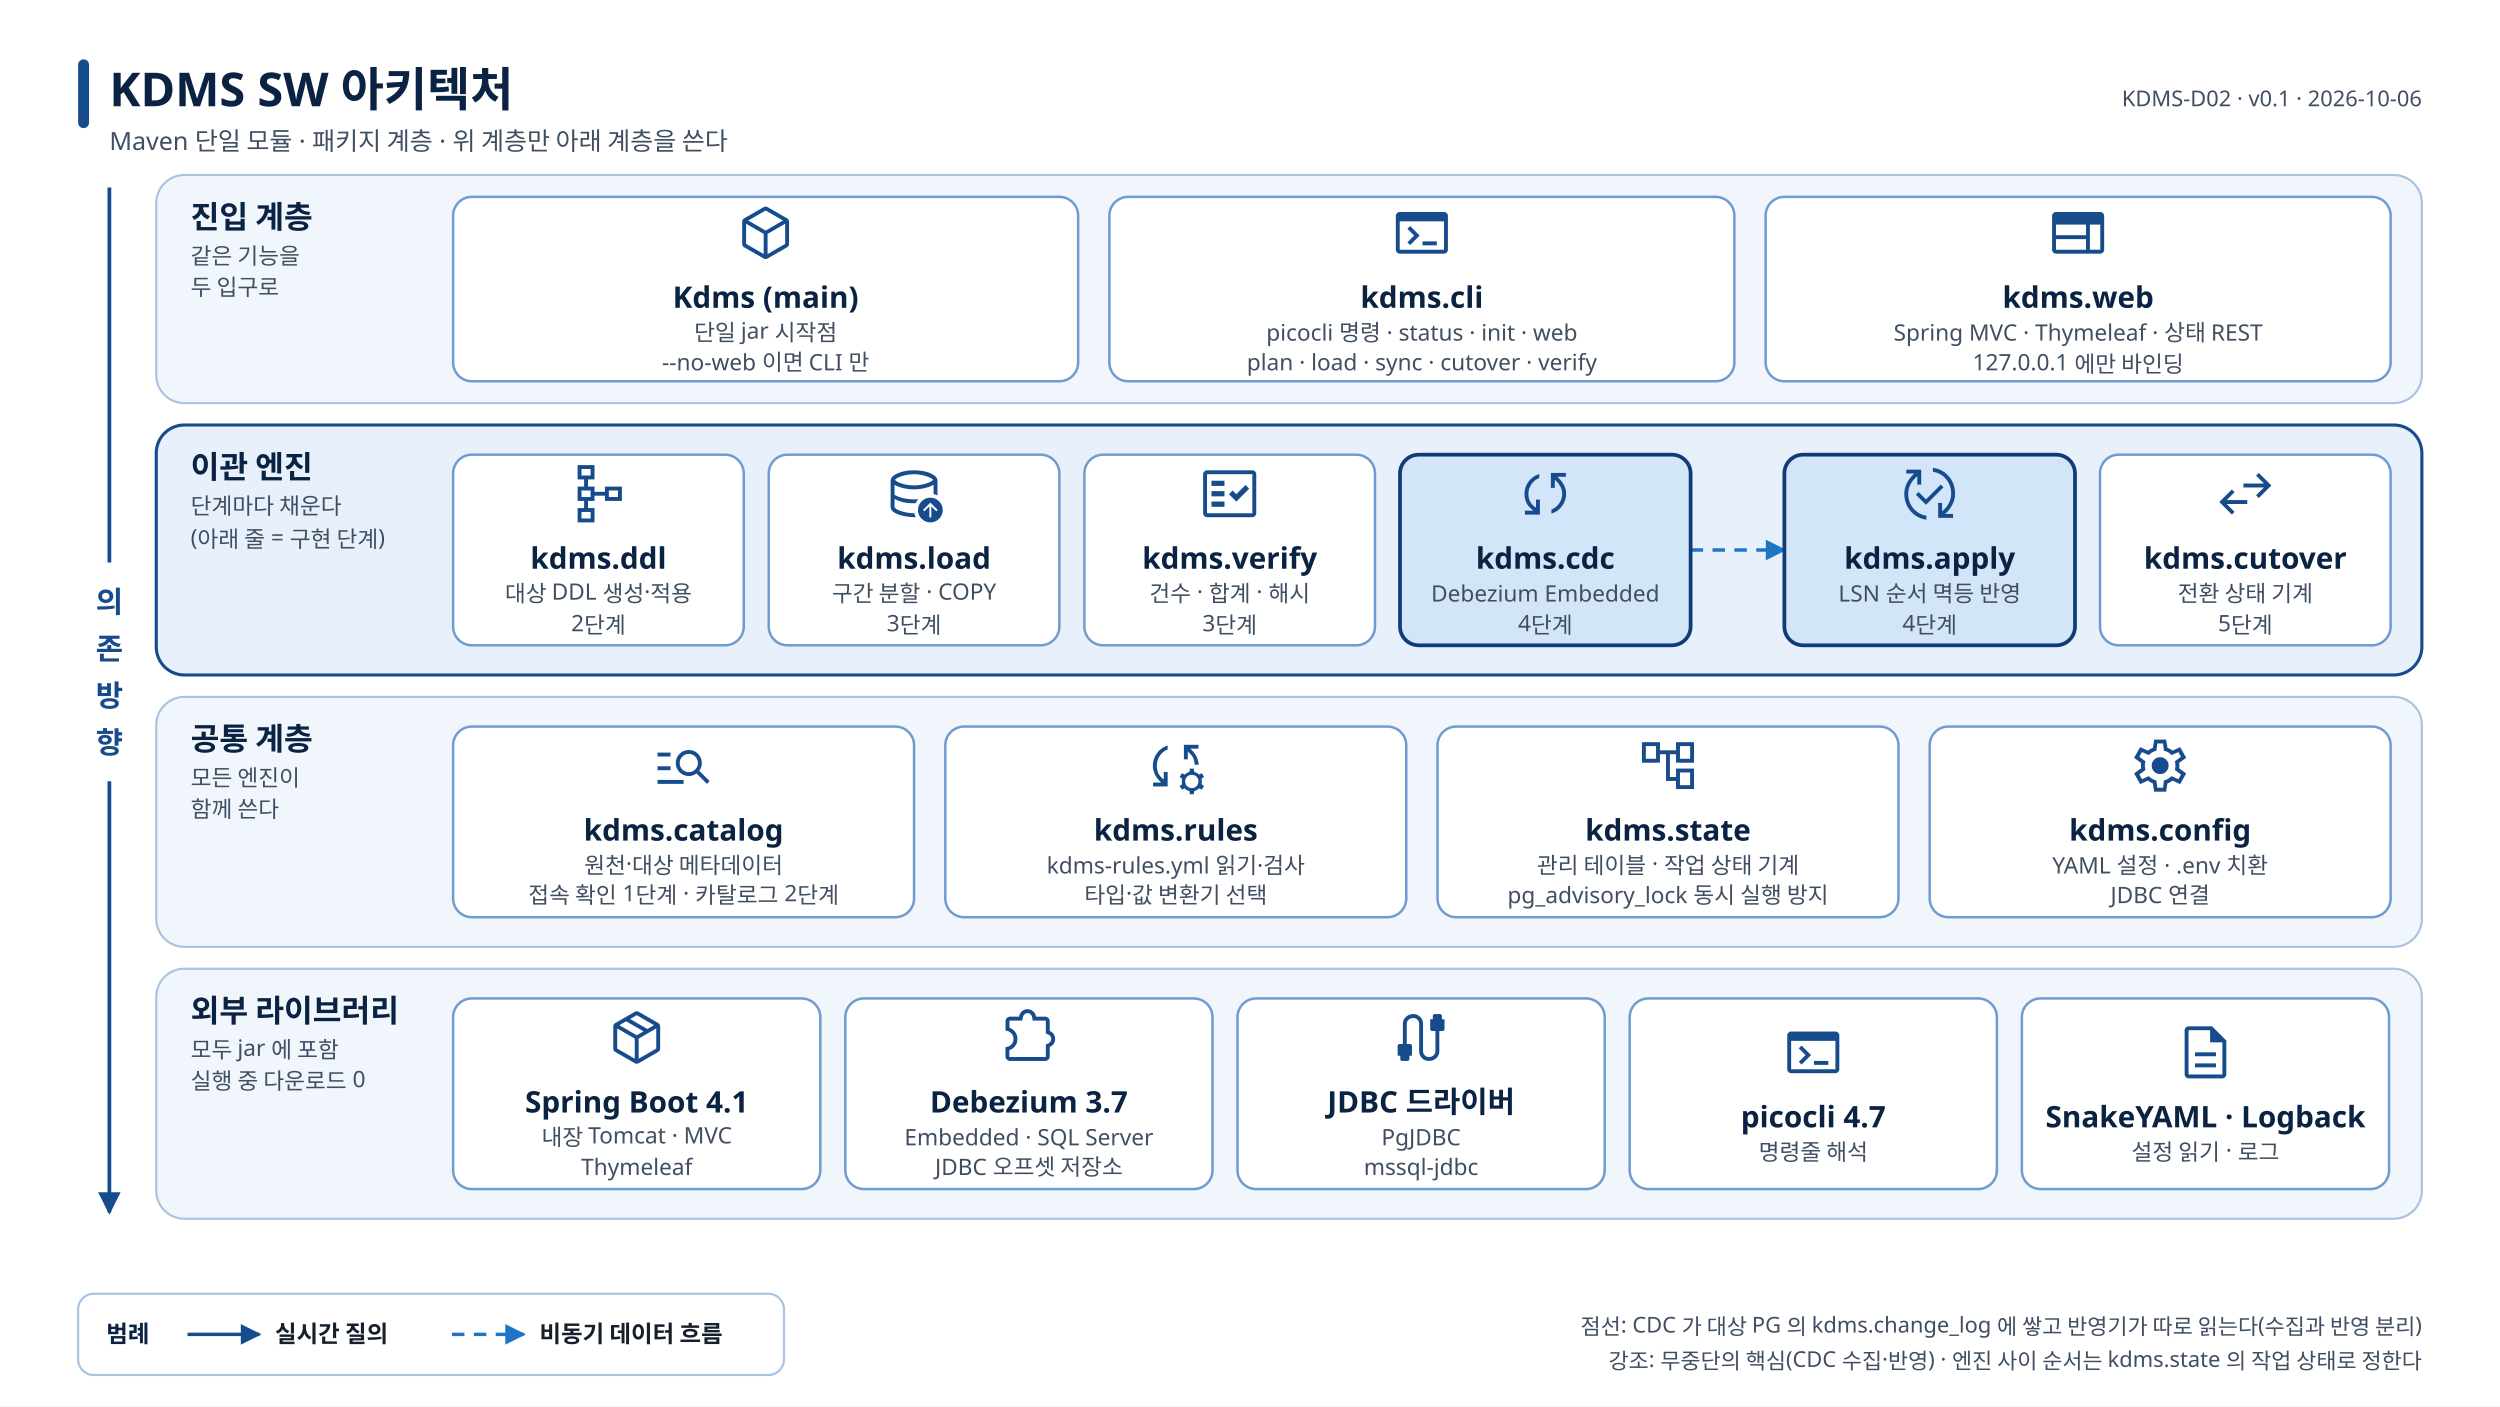
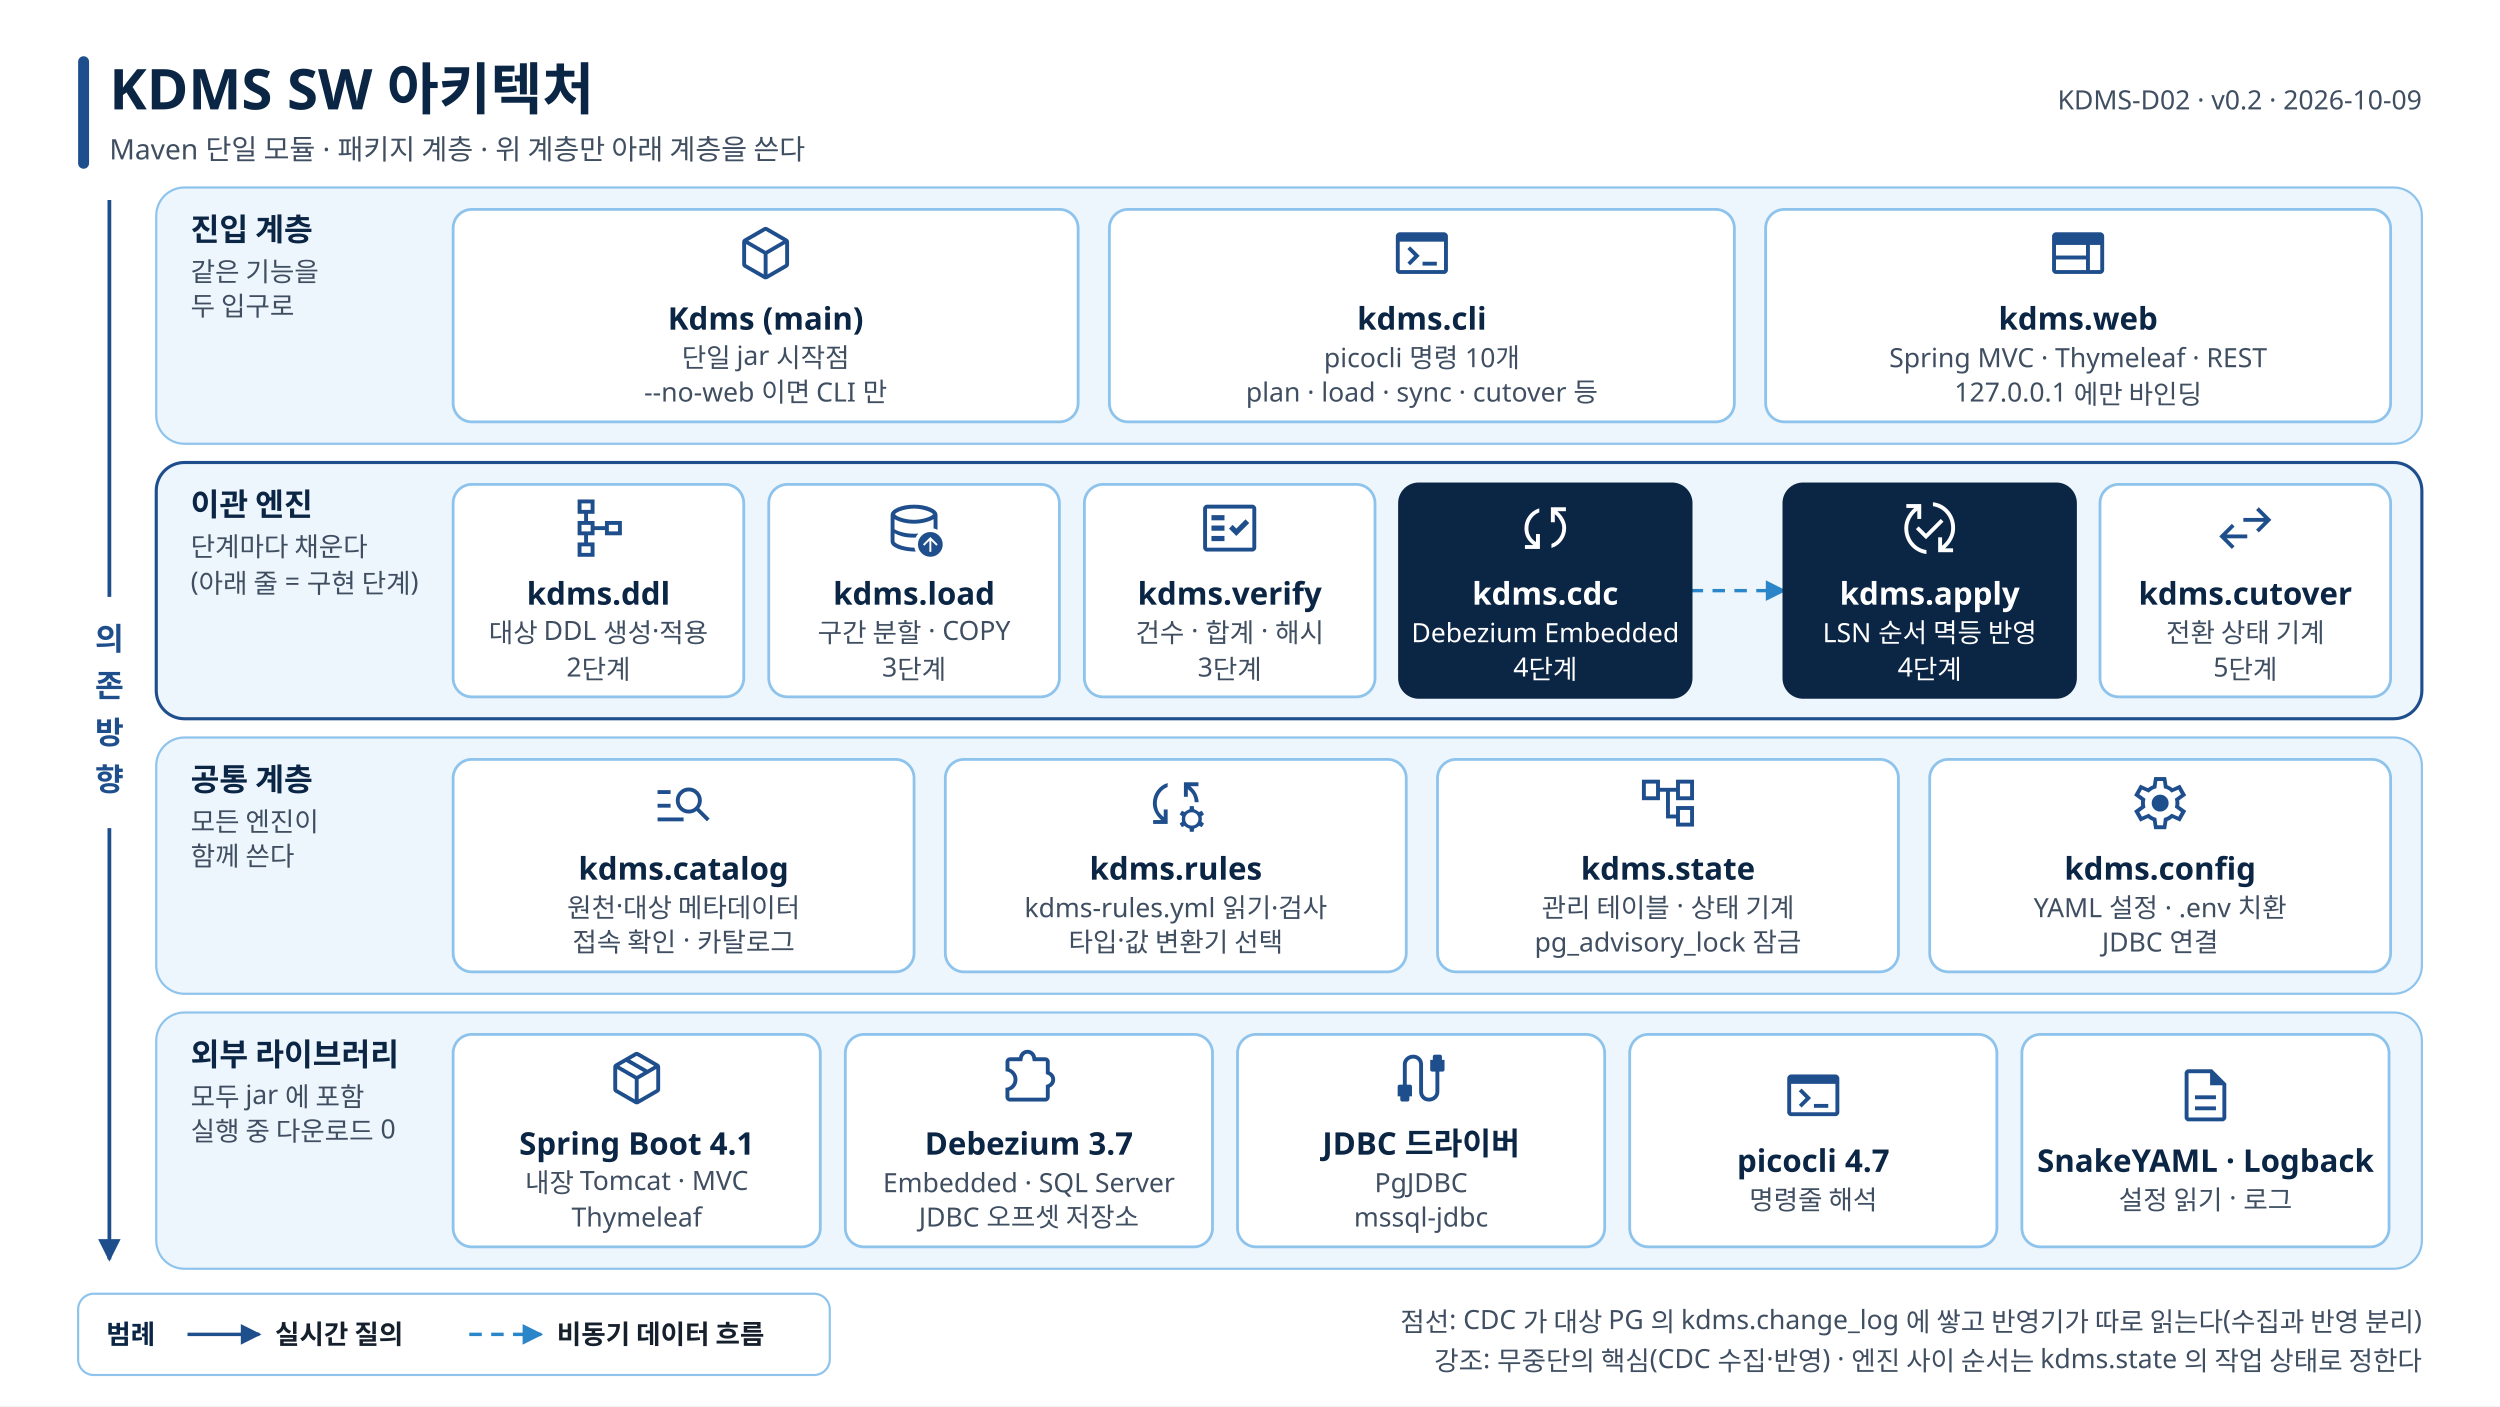
- <svg xmlns="http://www.w3.org/2000/svg" viewBox="0 0 1600 900" width="1600" height="900" font-family="'Pretendard Variable', Pretendard, 'Apple SD Gothic Neo', 'Malgun Gothic', sans-serif" role="img" aria-label="KDMS SW 아키텍처">
+ <svg xmlns="http://www.w3.org/2000/svg" viewBox="0 0 1600 900" width="1600" height="900" font-family="'Pretendard Variable', Pretendard, 'Apple SD Gothic Neo', 'Malgun Gothic', sans-serif" style="font-feature-settings:'calt' 0" role="img" aria-label="KDMS SW 아키텍처">
  <style>@font-face{font-family:'Pretendard Variable';font-weight:45 920;src:url('../assets/fonts/PretendardVariable.woff2') format('woff2-variations');}</style>
  <defs>
    <marker id="arrow-sync" viewBox="0 0 10 10" refX="9" refY="5" markerWidth="6" markerHeight="6" orient="auto-start-reverse">
-       <path d="M0,0 L10,5 L0,10 z" fill="#164B8C" />
+       <path d="M0,0 L10,5 L0,10 z" fill="#1F4E8C" />
    </marker>
    <marker id="arrow-async" viewBox="0 0 10 10" refX="9" refY="5" markerWidth="6" markerHeight="6" orient="auto-start-reverse">
-       <path d="M0,0 L10,5 L0,10 z" fill="#1F74C4" />
+       <path d="M0,0 L10,5 L0,10 z" fill="#2B86C9" />
    </marker>
    <symbol id="i-account_tree" viewBox="0 -960 960 960">
      <path d="M604-120v-125H450v-410h-93v130H80v-315h277v125h247v-125h276v315H604v-130h-94v350h94v-130h276v315H604ZM140-780v195-195Zm524 405v195-195Zm0-405v195-195Zm0 195h156v-195H664v195Zm0 405h156v-195H664v195ZM140-585h157v-195H140v195Z" />
    </symbol>
    <symbol id="i-cable" viewBox="0 -960 960 960">
      <path d="M190-120q-13 0-21.5-8.5T160-150v-50h-40v-150q0-13 8.5-21.5T150-380h50v-310q0-64 47-107t113-43q63 0 106.5 43.5T510-690v420q0 38 26 64t64 26q41 0 70.5-25.5T700-270v-310h-50q-13 0-21.5-8.5T620-610v-150h40v-50q0-13 8.5-21.5T690-840h80q13 0 21.5 8.5T800-810v50h40v150q0 13-8.5 21.5T810-580h-50v310q0 64-47 107t-113 43q-63 0-106.5-43.5T450-270v-420q0-38-26-64t-64-26q-41 0-70.5 25.5T260-690v310h50q13 0 21.5 8.5T340-350v150h-40v50q0 13-8.5 21.5T270-120h-80Z" />
    </symbol>
    <symbol id="i-database_upload" viewBox="0 -960 960 960">
      <path d="M506-120v-.5.5q-33 1-97.5-5T280-148.5q-64-17.5-112-49T120-280q0 51 48 82.5t112 49Q344-131 408.5-125t97.5 5Zm-27-214v-1 1q-52 0-95-4.5T305-352q-36-9-67-21.5T180-402q27 16 58 28.5t67 21.5q36 9 79 13.5t95 4.5Zm1-274q86 0 176.5-26.5T773-694q-27-32-117.5-59T480-780q-88 0-177 26t-117 60q28 35 116 60.5T480-608Zm235 492h30v-171l77 77 21-21-113-113-113 113 21 21 77-77v171ZM596-95.5Q540-151 540-229q0-79 56-135t134-56q78 0 134 56t56 135q0 78-56 133.5T730-40q-78 0-134-55.5ZM485-180q3 16 8.5 31t12.5 29q-33 1-97.5-5T280-148.5q-64-17.5-112-49T120-280v-400q0-66 105.5-113T480-840q149 0 254.5 47T840-680v226q-14-7-29-12.5t-31-8.5v-143q-59 33-138 51.5T479-548q-85 0-164.5-18.5T180-618v155q54 32 133 50.5T479-394q17 0 33-.5t33-2.5q-13 14-23 30t-18 33h-25q-105 0-174.5-18T180-402v126q5 17 35 34.5t73.5 31q43.5 13.5 95.5 22t101 8.5Z" />
    </symbol>
    <symbol id="i-deployed_code" viewBox="0 -960 960 960">
      <path d="M450-154v-309L180-619v309l270 156Zm60 0 270-156v-310L510-463.16V-154Zm-30-360 266-155-266-154-267 154 267 155ZM150-258q-14.25-8.43-22.12-22.21Q120-294 120-310v-340q0-16 7.88-29.79Q135.75-693.57 150-702l300-173q14.33-8 30.16-8 15.84 0 29.84 8l300 173q14.25 8.43 22.13 22.21Q840-666 840-650v340q0 16-7.87 29.79Q824.25-266.43 810-258L510-85q-14.33 8-30.16 8Q464-77 450-85L150-258Zm330-222Z" />
    </symbol>
    <symbol id="i-description" viewBox="0 -960 960 960">
      <path d="M319-250h322v-60H319v60Zm0-170h322v-60H319v60ZM220-80q-24 0-42-18t-18-42v-680q0-24 18-42t42-18h361l219 219v521q0 24-18 42t-42 18H220Zm331-554v-186H220v680h520v-494H551ZM220-820v186-186 680-680Z" />
    </symbol>
    <symbol id="i-extension" viewBox="0 -960 960 960">
      <path d="M180-180h560v-192l41-19q19-8 30.5-27t11.5-40q0-21.43-11.5-39.72Q800-516 781-525l-41-19v-196H539l-9-51q-5-27-24.67-45.5-19.68-18.5-45.91-18.5Q432-855 412-836.5T387-791l-9 51H181v110q55 20 89 66.78t34 105.5q0 59.72-34 107.22T180-287v107Zm11 60q-29 0-50-21t-21-51v-139q52-3 88-39t36-88q0-52-36-88.5t-87-38.4V-729q0-30 20.5-50.5T192-800h136q6.63-48.88 43.58-81.94Q408.53-915 458.74-915q49.26 0 86.45 33.06Q582.37-848.88 590-800h139q30 0 50.5 20.5T800-729v147q38 18 60.5 49.5T883-458q0 43-22.5 75T800-334v142q0 30-20.5 51T729-120H191Zm311-338Z" />
    </symbol>
    <symbol id="i-fact_check" viewBox="0 -960 960 960">
      <path d="M132-120q-24 0-42-18t-18-42v-600q0-24 18-42t42-18h696q24 0 42 18t18 42v600q0 24-18 42t-42 18H132Zm0-60h696v-600H132v600Zm68-100h200v-80H200v80Zm382-80 198-198-57-57-141 142-57-57-56 57 113 113Zm-382-80h200v-80H200v80Zm0-160h200v-80H200v80Zm-68 420v-600 600Z" />
    </symbol>
    <symbol id="i-manage_search" viewBox="0 -960 960 960">
      <path d="M80-200v-60h400v60H80Zm0-210v-60h200v60H80Zm0-210v-60h200v60H80Zm758 420L678-360q-26 20-56 30t-62 10q-83 0-141.5-58.5T360-520q0-83 58.5-141.5T560-720q83 0 141.5 58.5T760-520q0 32-10 62t-30 56l160 160-42 42ZM559.76-380Q618-380 659-420.76q41-40.77 41-99Q700-578 659.24-619q-40.77-41-99-41Q502-660 461-619.24q-41 40.77-41 99Q420-462 460.76-421q40.77 41 99 41Z" />
    </symbol>
    <symbol id="i-package_2" viewBox="0 -960 960 960">
      <path d="M450-154v-309L180-619v309l270 156Zm60 0 270-156v-310L510-463v309Zm-60 69L150-258q-14-8-22-22t-8-30v-340q0-16 8-30t22-22l300-173q14-8 30-8t30 8l300 173q14 8 22 22t8 30v340q0 16-8 30t-22 22L510-85q-14 8-30 8t-30-8Zm194-525 102-59-266-154-102 59 266 154Zm-164 96 104-61-267-154-104 60 267 155Z" />
    </symbol>
    <symbol id="i-published_with_changes" viewBox="0 -960 960 960">
      <path d="M430-82q-72-9-134.5-43t-108-86.5Q142-264 116-332.5T90-480q0-88 41.5-168T243-790H121v-60h229v229h-60v-129q-64 51-102 121.5T150-480q0 132 80 225.5T430-143v61Zm-7-228L268-465l42-42 113 113 227-227 42 42-269 269Zm187 200v-229h60v129q64-52 102-122t38-148q0-132-80-225.5T530-817v-61q146 18 243 129t97 269q0 88-41.5 168T717-170h122v60H610Z" />
    </symbol>
    <symbol id="i-rule_settings" viewBox="0 -960 960 960">
      <path d="M132-160v-60h123l-14-14q-60-60-86.5-121.5T128-476q0-109 62.5-195T355-790v62q-76 30-121.5 99T188-476q0 52 17.5 98.5T265-293l30 27v-117h60v223H132Zm699-334h-60q-2-51-20-94.5T695-667l-30-27v117h-60v-223h223v60H704l15 14q58 55 84 115t28 117ZM696-40l-5-48q-20-6-41-17.5T616-131l-42 20-35-54 38-30q-5-23-5-41.5t5-41.5l-38-30 35-55 42 20q13-12 34-24t41-18l5-49h60l6 49q20 6 41 18t34 24l42-20 35 55-38 30q5 23 5 41.5t-5 41.5l38 30-35 54-42-20q-13 14-34 25.5T762-88l-6 48h-60Zm30-95q44 0 73-29t29-73q0-44-29-73t-73-29q-44 0-73 29t-29 73q0 44 29 73t73 29Z" />
    </symbol>
    <symbol id="i-schema" viewBox="0 -960 960 960">
      <path d="M160-40v-220h100v-110H160v-220h100v-110H160v-220h260v220H320v110h100v80h160v-80h260v220H580v-80H420v80H320v110h100v220H160Zm60-60h140v-100H220v100Zm0-330h140v-100H220v100Zm420 0h140v-100H640v100ZM220-760h140v-100H220v100Zm70-50Zm0 330Zm420 0ZM290-150Z" />
    </symbol>
    <symbol id="i-settings" viewBox="0 -960 960 960">
      <path d="m388-80-20-126q-19-7-40-19t-37-25l-118 54-93-164 108-79q-2-9-2.5-20.5T185-480q0-9 .5-20.5T188-521L80-600l93-164 118 54q16-13 37-25t40-18l20-127h184l20 126q19 7 40.5 18.5T669-710l118-54 93 164-108 77q2 10 2.5 21.5t.5 21.5q0 10-.5 21t-2.5 21l108 78-93 164-118-54q-16 13-36.5 25.5T592-206L572-80H388Zm48-60h88l14-112q33-8 62.5-25t53.5-41l106 46 40-72-94-69q4-17 6.5-33.5T715-480q0-17-2-33.5t-7-33.5l94-69-40-72-106 46q-23-26-52-43.5T538-708l-14-112h-88l-14 112q-34 7-63.5 24T306-642l-106-46-40 72 94 69q-4 17-6.5 33.5T245-480q0 17 2.5 33.5T254-413l-94 69 40 72 106-46q24 24 53.5 41t62.5 25l14 112Zm44-210q54 0 92-38t38-92q0-54-38-92t-92-38q-54 0-92 38t-38 92q0 54 38 92t92 38Zm0-130Z" />
    </symbol>
    <symbol id="i-swap_horiz" viewBox="0 -960 960 960">
      <path d="M273-160 80-353l193-193 42 42-121 121h316v60H194l121 121-42 42Zm414-254-42-42 121-121H450v-60h316L645-758l42-42 193 193-193 193Z" />
    </symbol>
    <symbol id="i-sync" viewBox="0 -960 960 960">
      <path d="M167-160v-60h130l-15-12q-64-51-93-111t-29-134q0-106 62.5-190.5T387-784v62q-75 29-121 96.5T220-477q0 63 23.5 109.5T307-287l30 21v-124h60v230H167Zm407-15v-63q76-29 121-96.5T740-483q0-48-23.5-97.5T655-668l-29-26v124h-60v-230h230v60H665l15 14q60 56 90 120t30 123q0 106-62 191T574-175Z" />
    </symbol>
    <symbol id="i-terminal" viewBox="0 -960 960 960">
      <path d="M140-160q-24 0-42-18t-18-42v-520q0-24 18-42t42-18h680q24 0 42 18t18 42v520q0 24-18 42t-42 18H140Zm0-60h680v-436H140v436Zm160-72-42-42 103-104-104-104 43-42 146 146-146 146Zm190 4v-60h220v60H490Z" />
    </symbol>
    <symbol id="i-web" viewBox="0 -960 960 960">
      <path d="M140-160q-24 0-42-18t-18-42v-520q0-24 18-42t42-18h680q24 0 42 18t18 42v520q0 24-18 42t-42 18H140Zm0-60h461v-163H140v163Zm521 0h159v-386H661v386ZM140-443h461v-163H140v163Z" />
    </symbol>
  </defs>
  <rect width="1600" height="900" fill="#FFFFFF" />
-   <rect x="50" y="38" width="7" height="44" rx="3.5" fill="#164B8C" />
-   <text x="70" y="68" font-size="30" font-weight="800" fill="#0A2342">KDMS SW 아키텍처</text>
-   <text x="70" y="96" font-size="16" font-weight="500" fill="#3F4E61">Maven 단일 모듈 · 패키지 계층 · 위 계층만 아래 계층을 쓴다</text>
-   <text x="1550" y="68" font-size="14" font-weight="500" fill="#3F4E61" text-anchor="end">KDMS-D02 · v0.1 · 2026-10-06</text>
-   <rect x="100" y="112" width="1450" height="146" rx="18" fill="#F1F6FC" stroke="#A9C3E2" stroke-width="1.4" />
-   <text x="122" y="146" font-size="20" font-weight="800" fill="#0A2342" text-anchor="start">진입 계층</text>
-   <text x="122" y="169" font-size="14.5" font-weight="500" fill="#3F4E61" text-anchor="start">같은 기능을</text>
-   <text x="122" y="189" font-size="14.5" font-weight="500" fill="#3F4E61" text-anchor="start">두 입구로</text>
-   <rect x="100" y="272" width="1450" height="160" rx="18" fill="#E8F1FB" stroke="#164B8C" stroke-width="2" />
-   <text x="122" y="306" font-size="20" font-weight="800" fill="#0A2342" text-anchor="start">이관 엔진</text>
-   <text x="122" y="329" font-size="14.5" font-weight="500" fill="#3F4E61" text-anchor="start">단계마다 채운다</text>
-   <text x="122" y="349" font-size="14.5" font-weight="500" fill="#3F4E61" text-anchor="start">(아래 줄 = 구현 단계)</text>
-   <rect x="100" y="446" width="1450" height="160" rx="18" fill="#F1F6FC" stroke="#A9C3E2" stroke-width="1.4" />
-   <text x="122" y="480" font-size="20" font-weight="800" fill="#0A2342" text-anchor="start">공통 계층</text>
-   <text x="122" y="503" font-size="14.5" font-weight="500" fill="#3F4E61" text-anchor="start">모든 엔진이</text>
-   <text x="122" y="523" font-size="14.5" font-weight="500" fill="#3F4E61" text-anchor="start">함께 쓴다</text>
-   <rect x="100" y="620" width="1450" height="160" rx="18" fill="#F1F6FC" stroke="#A9C3E2" stroke-width="1.4" />
-   <text x="122" y="654" font-size="20" font-weight="800" fill="#0A2342" text-anchor="start">외부 라이브러리</text>
-   <text x="122" y="677" font-size="14.5" font-weight="500" fill="#3F4E61" text-anchor="start">모두 jar 에 포함</text>
-   <text x="122" y="697" font-size="14.5" font-weight="500" fill="#3F4E61" text-anchor="start">실행 중 다운로드 0</text>
-   <line x1="70" y1="120" x2="70" y2="360" stroke="#164B8C" stroke-width="2.4" />
-   <line x1="70" y1="500" x2="70" y2="776" stroke="#164B8C" stroke-width="2.4" marker-end="url(#arrow-sync)" />
-   <path d="M1082.0,352.0 L1142.0,352.0" fill="none" stroke="#1F74C4" stroke-width="2.2" stroke-dasharray="8 6" stroke-linejoin="round" marker-end="url(#arrow-async)" />
-   <rect x="290" y="126" width="400" height="118" rx="12" fill="#FFFFFF" stroke="#6F9BD1" stroke-width="1.6" />
-   <use href="#i-deployed_code" x="470.0" y="129.0" width="40" height="40" fill="#164B8C" />
-   <text x="490.0" y="197.0" font-size="19" font-weight="700" fill="#0A2342" text-anchor="middle">Kdms (main)</text>
-   <text x="490.0" y="218.0" font-size="14.5" font-weight="500" fill="#3F4E61" text-anchor="middle">단일 jar 시작점</text>
-   <text x="490.0" y="237.0" font-size="14.5" font-weight="500" fill="#3F4E61" text-anchor="middle">--no-web 이면 CLI 만</text>
-   <rect x="710" y="126" width="400" height="118" rx="12" fill="#FFFFFF" stroke="#6F9BD1" stroke-width="1.6" />
-   <use href="#i-terminal" x="890.0" y="129.0" width="40" height="40" fill="#164B8C" />
-   <text x="910.0" y="197.0" font-size="19" font-weight="700" fill="#0A2342" text-anchor="middle">kdms.cli</text>
-   <text x="910.0" y="218.0" font-size="14.5" font-weight="500" fill="#3F4E61" text-anchor="middle">picocli 명령 · status · init · web</text>
-   <text x="910.0" y="237.0" font-size="14.5" font-weight="500" fill="#3F4E61" text-anchor="middle">plan · load · sync · cutover · verify</text>
-   <rect x="1130" y="126" width="400" height="118" rx="12" fill="#FFFFFF" stroke="#6F9BD1" stroke-width="1.6" />
-   <use href="#i-web" x="1310.0" y="129.0" width="40" height="40" fill="#164B8C" />
-   <text x="1330.0" y="197.0" font-size="19" font-weight="700" fill="#0A2342" text-anchor="middle">kdms.web</text>
-   <text x="1330.0" y="218.0" font-size="14.5" font-weight="500" fill="#3F4E61" text-anchor="middle">Spring MVC · Thymeleaf · 상태 REST</text>
-   <text x="1330.0" y="237.0" font-size="14.5" font-weight="500" fill="#3F4E61" text-anchor="middle">127.0.0.1 에만 바인딩</text>
-   <rect x="290" y="291" width="186" height="122" rx="12" fill="#FFFFFF" stroke="#6F9BD1" stroke-width="1.6" />
-   <use href="#i-schema" x="363.0" y="296.0" width="40" height="40" fill="#164B8C" />
-   <text x="383.0" y="364.0" font-size="19" font-weight="700" fill="#0A2342" text-anchor="middle">kdms.ddl</text>
-   <text x="383.0" y="385.0" font-size="14.5" font-weight="500" fill="#3F4E61" text-anchor="middle">대상 DDL 생성·적용</text>
-   <text x="383.0" y="404.0" font-size="14.5" font-weight="500" fill="#3F4E61" text-anchor="middle">2단계</text>
-   <rect x="492" y="291" width="186" height="122" rx="12" fill="#FFFFFF" stroke="#6F9BD1" stroke-width="1.6" />
-   <use href="#i-database_upload" x="565.0" y="296.0" width="40" height="40" fill="#164B8C" />
-   <text x="585.0" y="364.0" font-size="19" font-weight="700" fill="#0A2342" text-anchor="middle">kdms.load</text>
-   <text x="585.0" y="385.0" font-size="14.5" font-weight="500" fill="#3F4E61" text-anchor="middle">구간 분할 · COPY</text>
-   <text x="585.0" y="404.0" font-size="14.5" font-weight="500" fill="#3F4E61" text-anchor="middle">3단계</text>
-   <rect x="694" y="291" width="186" height="122" rx="12" fill="#FFFFFF" stroke="#6F9BD1" stroke-width="1.6" />
-   <use href="#i-fact_check" x="767.0" y="296.0" width="40" height="40" fill="#164B8C" />
-   <text x="787.0" y="364.0" font-size="19" font-weight="700" fill="#0A2342" text-anchor="middle">kdms.verify</text>
-   <text x="787.0" y="385.0" font-size="14.5" font-weight="500" fill="#3F4E61" text-anchor="middle">건수 · 합계 · 해시</text>
-   <text x="787.0" y="404.0" font-size="14.5" font-weight="500" fill="#3F4E61" text-anchor="middle">3단계</text>
-   <rect x="896" y="291" width="186" height="122" rx="12" fill="#D3E5F8" stroke="#0F3C78" stroke-width="2.4" />
-   <use href="#i-sync" x="969.0" y="296.0" width="40" height="40" fill="#164B8C" />
-   <text x="989.0" y="364.0" font-size="19" font-weight="700" fill="#0A2342" text-anchor="middle">kdms.cdc</text>
-   <text x="989.0" y="385.0" font-size="14.5" font-weight="500" fill="#3F4E61" text-anchor="middle">Debezium Embedded</text>
-   <text x="989.0" y="404.0" font-size="14.5" font-weight="500" fill="#3F4E61" text-anchor="middle">4단계</text>
-   <rect x="1142" y="291" width="186" height="122" rx="12" fill="#D3E5F8" stroke="#0F3C78" stroke-width="2.4" />
-   <use href="#i-published_with_changes" x="1215.0" y="296.0" width="40" height="40" fill="#164B8C" />
-   <text x="1235.0" y="364.0" font-size="19" font-weight="700" fill="#0A2342" text-anchor="middle">kdms.apply</text>
-   <text x="1235.0" y="385.0" font-size="14.5" font-weight="500" fill="#3F4E61" text-anchor="middle">LSN 순서 멱등 반영</text>
-   <text x="1235.0" y="404.0" font-size="14.5" font-weight="500" fill="#3F4E61" text-anchor="middle">4단계</text>
-   <rect x="1344" y="291" width="186" height="122" rx="12" fill="#FFFFFF" stroke="#6F9BD1" stroke-width="1.6" />
-   <use href="#i-swap_horiz" x="1417.0" y="296.0" width="40" height="40" fill="#164B8C" />
-   <text x="1437.0" y="364.0" font-size="19" font-weight="700" fill="#0A2342" text-anchor="middle">kdms.cutover</text>
-   <text x="1437.0" y="385.0" font-size="14.5" font-weight="500" fill="#3F4E61" text-anchor="middle">전환 상태 기계</text>
-   <text x="1437.0" y="404.0" font-size="14.5" font-weight="500" fill="#3F4E61" text-anchor="middle">5단계</text>
-   <rect x="290" y="465" width="295" height="122" rx="12" fill="#FFFFFF" stroke="#6F9BD1" stroke-width="1.6" />
-   <use href="#i-manage_search" x="417.5" y="470.0" width="40" height="40" fill="#164B8C" />
-   <text x="437.5" y="538.0" font-size="19" font-weight="700" fill="#0A2342" text-anchor="middle">kdms.catalog</text>
-   <text x="437.5" y="559.0" font-size="14.5" font-weight="500" fill="#3F4E61" text-anchor="middle">원천·대상 메타데이터</text>
-   <text x="437.5" y="578.0" font-size="14.5" font-weight="500" fill="#3F4E61" text-anchor="middle">접속 확인 1단계 · 카탈로그 2단계</text>
-   <rect x="605" y="465" width="295" height="122" rx="12" fill="#FFFFFF" stroke="#6F9BD1" stroke-width="1.6" />
-   <use href="#i-rule_settings" x="732.5" y="470.0" width="40" height="40" fill="#164B8C" />
-   <text x="752.5" y="538.0" font-size="19" font-weight="700" fill="#0A2342" text-anchor="middle">kdms.rules</text>
-   <text x="752.5" y="559.0" font-size="14.5" font-weight="500" fill="#3F4E61" text-anchor="middle">kdms-rules.yml 읽기·검사</text>
-   <text x="752.5" y="578.0" font-size="14.5" font-weight="500" fill="#3F4E61" text-anchor="middle">타입·값 변환기 선택</text>
-   <rect x="920" y="465" width="295" height="122" rx="12" fill="#FFFFFF" stroke="#6F9BD1" stroke-width="1.6" />
-   <use href="#i-account_tree" x="1047.5" y="470.0" width="40" height="40" fill="#164B8C" />
-   <text x="1067.5" y="538.0" font-size="19" font-weight="700" fill="#0A2342" text-anchor="middle">kdms.state</text>
-   <text x="1067.5" y="559.0" font-size="14.5" font-weight="500" fill="#3F4E61" text-anchor="middle">관리 테이블 · 작업 상태 기계</text>
-   <text x="1067.5" y="578.0" font-size="14.5" font-weight="500" fill="#3F4E61" text-anchor="middle">pg_advisory_lock 동시 실행 방지</text>
-   <rect x="1235" y="465" width="295" height="122" rx="12" fill="#FFFFFF" stroke="#6F9BD1" stroke-width="1.6" />
-   <use href="#i-settings" x="1362.5" y="470.0" width="40" height="40" fill="#164B8C" />
-   <text x="1382.5" y="538.0" font-size="19" font-weight="700" fill="#0A2342" text-anchor="middle">kdms.config</text>
-   <text x="1382.5" y="559.0" font-size="14.5" font-weight="500" fill="#3F4E61" text-anchor="middle">YAML 설정 · .env 치환</text>
-   <text x="1382.5" y="578.0" font-size="14.5" font-weight="500" fill="#3F4E61" text-anchor="middle">JDBC 연결</text>
-   <rect x="290" y="639" width="235" height="122" rx="12" fill="#FFFFFF" stroke="#6F9BD1" stroke-width="1.6" />
-   <use href="#i-package_2" x="387.5" y="644.0" width="40" height="40" fill="#164B8C" />
-   <text x="407.5" y="712.0" font-size="19" font-weight="700" fill="#0A2342" text-anchor="middle">Spring Boot 4.1</text>
-   <text x="407.5" y="733.0" font-size="14.5" font-weight="500" fill="#3F4E61" text-anchor="middle">내장 Tomcat · MVC</text>
-   <text x="407.5" y="752.0" font-size="14.5" font-weight="500" fill="#3F4E61" text-anchor="middle">Thymeleaf</text>
-   <rect x="541" y="639" width="235" height="122" rx="12" fill="#FFFFFF" stroke="#6F9BD1" stroke-width="1.6" />
-   <use href="#i-extension" x="638.5" y="644.0" width="40" height="40" fill="#164B8C" />
-   <text x="658.5" y="712.0" font-size="19" font-weight="700" fill="#0A2342" text-anchor="middle">Debezium 3.7</text>
-   <text x="658.5" y="733.0" font-size="14.5" font-weight="500" fill="#3F4E61" text-anchor="middle">Embedded · SQL Server</text>
-   <text x="658.5" y="752.0" font-size="14.5" font-weight="500" fill="#3F4E61" text-anchor="middle">JDBC 오프셋 저장소</text>
-   <rect x="792" y="639" width="235" height="122" rx="12" fill="#FFFFFF" stroke="#6F9BD1" stroke-width="1.6" />
-   <use href="#i-cable" x="889.5" y="644.0" width="40" height="40" fill="#164B8C" />
-   <text x="909.5" y="712.0" font-size="19" font-weight="700" fill="#0A2342" text-anchor="middle">JDBC 드라이버</text>
-   <text x="909.5" y="733.0" font-size="14.5" font-weight="500" fill="#3F4E61" text-anchor="middle">PgJDBC</text>
-   <text x="909.5" y="752.0" font-size="14.5" font-weight="500" fill="#3F4E61" text-anchor="middle">mssql-jdbc</text>
-   <rect x="1043" y="639" width="235" height="122" rx="12" fill="#FFFFFF" stroke="#6F9BD1" stroke-width="1.6" />
-   <use href="#i-terminal" x="1140.5" y="653.5" width="40" height="40" fill="#164B8C" />
-   <text x="1160.5" y="721.5" font-size="19" font-weight="700" fill="#0A2342" text-anchor="middle">picocli 4.7</text>
-   <text x="1160.5" y="742.5" font-size="14.5" font-weight="500" fill="#3F4E61" text-anchor="middle">명령줄 해석</text>
-   <rect x="1294" y="639" width="235" height="122" rx="12" fill="#FFFFFF" stroke="#6F9BD1" stroke-width="1.6" />
-   <use href="#i-description" x="1391.5" y="653.5" width="40" height="40" fill="#164B8C" />
-   <text x="1411.5" y="721.5" font-size="19" font-weight="700" fill="#0A2342" text-anchor="middle">SnakeYAML · Logback</text>
-   <text x="1411.5" y="742.5" font-size="14.5" font-weight="500" fill="#3F4E61" text-anchor="middle">설정 읽기 · 로그</text>
-   <text x="70" y="392" font-size="19" font-weight="700" fill="#164B8C" text-anchor="middle">의</text>
-   <text x="70" y="422" font-size="19" font-weight="700" fill="#164B8C" text-anchor="middle">존</text>
-   <text x="70" y="452" font-size="19" font-weight="700" fill="#164B8C" text-anchor="middle">방</text>
-   <text x="70" y="482" font-size="19" font-weight="700" fill="#164B8C" text-anchor="middle">향</text>
-   <rect x="50" y="828" width="451.75" height="52" rx="10" fill="#FFFFFF" stroke="#A9C3E2" stroke-width="1.4" />
-   <text x="68" y="859.0" font-size="15" font-weight="800" fill="#0A2342">범례</text>
-   <line x1="120" y1="854.0" x2="166" y2="854.0" stroke="#164B8C" stroke-width="2.2" marker-end="url(#arrow-sync)" />
-   <text x="176" y="859.0" font-size="15" font-weight="600" fill="#16202C">실시간 질의</text>
-   <line x1="289.25" y1="854.0" x2="335.25" y2="854.0" stroke="#1F74C4" stroke-width="2.2" stroke-dasharray="8 6" marker-end="url(#arrow-async)" />
-   <text x="345.25" y="859.0" font-size="15" font-weight="600" fill="#16202C">비동기 데이터 흐름</text>
-   <text x="1550" y="854" font-size="14" font-weight="500" fill="#3F4E61" text-anchor="end">점선: CDC 가 대상 PG 의 kdms.change_log 에 쌓고 반영기가 따로 읽는다(수집과 반영 분리)</text>
-   <text x="1550" y="876" font-size="14" font-weight="500" fill="#3F4E61" text-anchor="end">강조: 무중단의 핵심(CDC 수집·반영) · 엔진 사이 순서는 kdms.state 의 작업 상태로 정한다</text>
+   <rect x="50" y="36" width="7" height="72" rx="3.5" fill="#1F4E8C" />
+   <text x="70" y="70" font-size="36" font-weight="800" fill="#0B2545">KDMS SW 아키텍처</text>
+   <text x="70" y="102" font-size="18" font-weight="500" fill="#3F4E61">Maven 단일 모듈 · 패키지 계층 · 위 계층만 아래 계층을 쓴다</text>
+   <text x="1550" y="70" font-size="17" font-weight="500" fill="#3F4E61" text-anchor="end">KDMS-D02 · v0.2 · 2026-10-09</text>
+   <rect x="100" y="120" width="1450" height="164" rx="18" fill="#EEF6FD" stroke="#8EC3EC" stroke-width="1.4" />
+   <text x="122" y="154" font-size="20" font-weight="800" fill="#0B2545" text-anchor="start">진입 계층</text>
+   <text x="122" y="180" font-size="17" font-weight="500" fill="#3F4E61" text-anchor="start">같은 기능을</text>
+   <text x="122" y="202" font-size="17" font-weight="500" fill="#3F4E61" text-anchor="start">두 입구로</text>
+   <rect x="100" y="296" width="1450" height="164" rx="18" fill="#EEF6FD" stroke="#1F4E8C" stroke-width="2" />
+   <text x="122" y="330" font-size="20" font-weight="800" fill="#0B2545" text-anchor="start">이관 엔진</text>
+   <text x="122" y="356" font-size="17" font-weight="500" fill="#3F4E61" text-anchor="start">단계마다 채운다</text>
+   <text x="122" y="378" font-size="17" font-weight="500" fill="#3F4E61" text-anchor="start">(아래 줄 = 구현 단계)</text>
+   <rect x="100" y="472" width="1450" height="164" rx="18" fill="#EEF6FD" stroke="#8EC3EC" stroke-width="1.4" />
+   <text x="122" y="506" font-size="20" font-weight="800" fill="#0B2545" text-anchor="start">공통 계층</text>
+   <text x="122" y="532" font-size="17" font-weight="500" fill="#3F4E61" text-anchor="start">모든 엔진이</text>
+   <text x="122" y="554" font-size="17" font-weight="500" fill="#3F4E61" text-anchor="start">함께 쓴다</text>
+   <rect x="100" y="648" width="1450" height="164" rx="18" fill="#EEF6FD" stroke="#8EC3EC" stroke-width="1.4" />
+   <text x="122" y="682" font-size="20" font-weight="800" fill="#0B2545" text-anchor="start">외부 라이브러리</text>
+   <text x="122" y="708" font-size="17" font-weight="500" fill="#3F4E61" text-anchor="start">모두 jar 에 포함</text>
+   <text x="122" y="730" font-size="17" font-weight="500" fill="#3F4E61" text-anchor="start">실행 중 다운로드 0</text>
+   <line x1="70" y1="128" x2="70" y2="382" stroke="#1F4E8C" stroke-width="2.4" />
+   <line x1="70" y1="530" x2="70" y2="806" stroke="#1F4E8C" stroke-width="2.4" marker-end="url(#arrow-sync)" />
+   <path d="M1082.0,378.0 L1142.0,378.0" fill="none" stroke="#2B86C9" stroke-width="2.2" stroke-dasharray="8 6" stroke-linejoin="round" marker-end="url(#arrow-async)" />
+   <rect x="290" y="134" width="400" height="136" rx="12" fill="#FFFFFF" stroke="#8EC3EC" stroke-width="1.8" />
+   <use href="#i-deployed_code" x="470.0" y="142.0" width="40" height="40" fill="#1F4E8C" />
+   <text x="490.0" y="211.0" font-size="20" font-weight="700" fill="#0B2545" text-anchor="middle">Kdms (main)</text>
+   <text x="490.0" y="235.0" font-size="17" font-weight="500" fill="#3F4E61" text-anchor="middle">단일 jar 시작점</text>
+   <text x="490.0" y="257.0" font-size="17" font-weight="500" fill="#3F4E61" text-anchor="middle">--no-web 이면 CLI 만</text>
+   <rect x="710" y="134" width="400" height="136" rx="12" fill="#FFFFFF" stroke="#8EC3EC" stroke-width="1.8" />
+   <use href="#i-terminal" x="890.0" y="142.0" width="40" height="40" fill="#1F4E8C" />
+   <text x="910.0" y="211.0" font-size="20" font-weight="700" fill="#0B2545" text-anchor="middle">kdms.cli</text>
+   <text x="910.0" y="235.0" font-size="17" font-weight="500" fill="#3F4E61" text-anchor="middle">picocli 명령 10개</text>
+   <text x="910.0" y="257.0" font-size="17" font-weight="500" fill="#3F4E61" text-anchor="middle">plan · load · sync · cutover 등</text>
+   <rect x="1130" y="134" width="400" height="136" rx="12" fill="#FFFFFF" stroke="#8EC3EC" stroke-width="1.8" />
+   <use href="#i-web" x="1310.0" y="142.0" width="40" height="40" fill="#1F4E8C" />
+   <text x="1330.0" y="211.0" font-size="20" font-weight="700" fill="#0B2545" text-anchor="middle">kdms.web</text>
+   <text x="1330.0" y="235.0" font-size="17" font-weight="500" fill="#3F4E61" text-anchor="middle">Spring MVC · Thymeleaf · REST</text>
+   <text x="1330.0" y="257.0" font-size="17" font-weight="500" fill="#3F4E61" text-anchor="middle">127.0.0.1 에만 바인딩</text>
+   <rect x="290" y="310" width="186" height="136" rx="12" fill="#FFFFFF" stroke="#8EC3EC" stroke-width="1.8" />
+   <use href="#i-schema" x="363.0" y="318.0" width="40" height="40" fill="#1F4E8C" />
+   <text x="383.0" y="387.0" font-size="20" font-weight="700" fill="#0B2545" text-anchor="middle">kdms.ddl</text>
+   <text x="383.0" y="411.0" font-size="17" font-weight="500" fill="#3F4E61" text-anchor="middle">대상 DDL 생성·적용</text>
+   <text x="383.0" y="433.0" font-size="17" font-weight="500" fill="#3F4E61" text-anchor="middle">2단계</text>
+   <rect x="492" y="310" width="186" height="136" rx="12" fill="#FFFFFF" stroke="#8EC3EC" stroke-width="1.8" />
+   <use href="#i-database_upload" x="565.0" y="318.0" width="40" height="40" fill="#1F4E8C" />
+   <text x="585.0" y="387.0" font-size="20" font-weight="700" fill="#0B2545" text-anchor="middle">kdms.load</text>
+   <text x="585.0" y="411.0" font-size="17" font-weight="500" fill="#3F4E61" text-anchor="middle">구간 분할 · COPY</text>
+   <text x="585.0" y="433.0" font-size="17" font-weight="500" fill="#3F4E61" text-anchor="middle">3단계</text>
+   <rect x="694" y="310" width="186" height="136" rx="12" fill="#FFFFFF" stroke="#8EC3EC" stroke-width="1.8" />
+   <use href="#i-fact_check" x="767.0" y="318.0" width="40" height="40" fill="#1F4E8C" />
+   <text x="787.0" y="387.0" font-size="20" font-weight="700" fill="#0B2545" text-anchor="middle">kdms.verify</text>
+   <text x="787.0" y="411.0" font-size="17" font-weight="500" fill="#3F4E61" text-anchor="middle">건수 · 합계 · 해시</text>
+   <text x="787.0" y="433.0" font-size="17" font-weight="500" fill="#3F4E61" text-anchor="middle">3단계</text>
+   <rect x="896" y="310" width="186" height="136" rx="12" fill="#0B2545" stroke="#0B2545" stroke-width="2.4" />
+   <use href="#i-sync" x="969.0" y="318.0" width="40" height="40" fill="#FFFFFF" />
+   <text x="989.0" y="387.0" font-size="20" font-weight="700" fill="#FFFFFF" text-anchor="middle">kdms.cdc</text>
+   <text x="989.0" y="411.0" font-size="17" font-weight="500" fill="#FFFFFF" text-anchor="middle">Debezium Embedded</text>
+   <text x="989.0" y="433.0" font-size="17" font-weight="500" fill="#FFFFFF" text-anchor="middle">4단계</text>
+   <rect x="1142" y="310" width="186" height="136" rx="12" fill="#0B2545" stroke="#0B2545" stroke-width="2.4" />
+   <use href="#i-published_with_changes" x="1215.0" y="318.0" width="40" height="40" fill="#FFFFFF" />
+   <text x="1235.0" y="387.0" font-size="20" font-weight="700" fill="#FFFFFF" text-anchor="middle">kdms.apply</text>
+   <text x="1235.0" y="411.0" font-size="17" font-weight="500" fill="#FFFFFF" text-anchor="middle">LSN 순서 멱등 반영</text>
+   <text x="1235.0" y="433.0" font-size="17" font-weight="500" fill="#FFFFFF" text-anchor="middle">4단계</text>
+   <rect x="1344" y="310" width="186" height="136" rx="12" fill="#FFFFFF" stroke="#8EC3EC" stroke-width="1.8" />
+   <use href="#i-swap_horiz" x="1417.0" y="318.0" width="40" height="40" fill="#1F4E8C" />
+   <text x="1437.0" y="387.0" font-size="20" font-weight="700" fill="#0B2545" text-anchor="middle">kdms.cutover</text>
+   <text x="1437.0" y="411.0" font-size="17" font-weight="500" fill="#3F4E61" text-anchor="middle">전환 상태 기계</text>
+   <text x="1437.0" y="433.0" font-size="17" font-weight="500" fill="#3F4E61" text-anchor="middle">5단계</text>
+   <rect x="290" y="486" width="295" height="136" rx="12" fill="#FFFFFF" stroke="#8EC3EC" stroke-width="1.8" />
+   <use href="#i-manage_search" x="417.5" y="494.0" width="40" height="40" fill="#1F4E8C" />
+   <text x="437.5" y="563.0" font-size="20" font-weight="700" fill="#0B2545" text-anchor="middle">kdms.catalog</text>
+   <text x="437.5" y="587.0" font-size="17" font-weight="500" fill="#3F4E61" text-anchor="middle">원천·대상 메타데이터</text>
+   <text x="437.5" y="609.0" font-size="17" font-weight="500" fill="#3F4E61" text-anchor="middle">접속 확인 · 카탈로그</text>
+   <rect x="605" y="486" width="295" height="136" rx="12" fill="#FFFFFF" stroke="#8EC3EC" stroke-width="1.8" />
+   <use href="#i-rule_settings" x="732.5" y="494.0" width="40" height="40" fill="#1F4E8C" />
+   <text x="752.5" y="563.0" font-size="20" font-weight="700" fill="#0B2545" text-anchor="middle">kdms.rules</text>
+   <text x="752.5" y="587.0" font-size="17" font-weight="500" fill="#3F4E61" text-anchor="middle">kdms-rules.yml 읽기·검사</text>
+   <text x="752.5" y="609.0" font-size="17" font-weight="500" fill="#3F4E61" text-anchor="middle">타입·값 변환기 선택</text>
+   <rect x="920" y="486" width="295" height="136" rx="12" fill="#FFFFFF" stroke="#8EC3EC" stroke-width="1.8" />
+   <use href="#i-account_tree" x="1047.5" y="494.0" width="40" height="40" fill="#1F4E8C" />
+   <text x="1067.5" y="563.0" font-size="20" font-weight="700" fill="#0B2545" text-anchor="middle">kdms.state</text>
+   <text x="1067.5" y="587.0" font-size="17" font-weight="500" fill="#3F4E61" text-anchor="middle">관리 테이블 · 상태 기계</text>
+   <text x="1067.5" y="609.0" font-size="17" font-weight="500" fill="#3F4E61" text-anchor="middle">pg_advisory_lock 잠금</text>
+   <rect x="1235" y="486" width="295" height="136" rx="12" fill="#FFFFFF" stroke="#8EC3EC" stroke-width="1.8" />
+   <use href="#i-settings" x="1362.5" y="494.0" width="40" height="40" fill="#1F4E8C" />
+   <text x="1382.5" y="563.0" font-size="20" font-weight="700" fill="#0B2545" text-anchor="middle">kdms.config</text>
+   <text x="1382.5" y="587.0" font-size="17" font-weight="500" fill="#3F4E61" text-anchor="middle">YAML 설정 · .env 치환</text>
+   <text x="1382.5" y="609.0" font-size="17" font-weight="500" fill="#3F4E61" text-anchor="middle">JDBC 연결</text>
+   <rect x="290" y="662" width="235" height="136" rx="12" fill="#FFFFFF" stroke="#8EC3EC" stroke-width="1.8" />
+   <use href="#i-package_2" x="387.5" y="670.0" width="40" height="40" fill="#1F4E8C" />
+   <text x="407.5" y="739.0" font-size="20" font-weight="700" fill="#0B2545" text-anchor="middle">Spring Boot 4.1</text>
+   <text x="407.5" y="763.0" font-size="17" font-weight="500" fill="#3F4E61" text-anchor="middle">내장 Tomcat · MVC</text>
+   <text x="407.5" y="785.0" font-size="17" font-weight="500" fill="#3F4E61" text-anchor="middle">Thymeleaf</text>
+   <rect x="541" y="662" width="235" height="136" rx="12" fill="#FFFFFF" stroke="#8EC3EC" stroke-width="1.8" />
+   <use href="#i-extension" x="638.5" y="670.0" width="40" height="40" fill="#1F4E8C" />
+   <text x="658.5" y="739.0" font-size="20" font-weight="700" fill="#0B2545" text-anchor="middle">Debezium 3.7</text>
+   <text x="658.5" y="763.0" font-size="17" font-weight="500" fill="#3F4E61" text-anchor="middle">Embedded · SQL Server</text>
+   <text x="658.5" y="785.0" font-size="17" font-weight="500" fill="#3F4E61" text-anchor="middle">JDBC 오프셋 저장소</text>
+   <rect x="792" y="662" width="235" height="136" rx="12" fill="#FFFFFF" stroke="#8EC3EC" stroke-width="1.8" />
+   <use href="#i-cable" x="889.5" y="670.0" width="40" height="40" fill="#1F4E8C" />
+   <text x="909.5" y="739.0" font-size="20" font-weight="700" fill="#0B2545" text-anchor="middle">JDBC 드라이버</text>
+   <text x="909.5" y="763.0" font-size="17" font-weight="500" fill="#3F4E61" text-anchor="middle">PgJDBC</text>
+   <text x="909.5" y="785.0" font-size="17" font-weight="500" fill="#3F4E61" text-anchor="middle">mssql-jdbc</text>
+   <rect x="1043" y="662" width="235" height="136" rx="12" fill="#FFFFFF" stroke="#8EC3EC" stroke-width="1.8" />
+   <use href="#i-terminal" x="1140.5" y="681.0" width="40" height="40" fill="#1F4E8C" />
+   <text x="1160.5" y="750.0" font-size="20" font-weight="700" fill="#0B2545" text-anchor="middle">picocli 4.7</text>
+   <text x="1160.5" y="774.0" font-size="17" font-weight="500" fill="#3F4E61" text-anchor="middle">명령줄 해석</text>
+   <rect x="1294" y="662" width="235" height="136" rx="12" fill="#FFFFFF" stroke="#8EC3EC" stroke-width="1.8" />
+   <use href="#i-description" x="1391.5" y="681.0" width="40" height="40" fill="#1F4E8C" />
+   <text x="1411.5" y="750.0" font-size="20" font-weight="700" fill="#0B2545" text-anchor="middle">SnakeYAML · Logback</text>
+   <text x="1411.5" y="774.0" font-size="17" font-weight="500" fill="#3F4E61" text-anchor="middle">설정 읽기 · 로그</text>
+   <text x="70" y="416" font-size="20" font-weight="700" fill="#1F4E8C" text-anchor="middle">의</text>
+   <text x="70" y="446" font-size="20" font-weight="700" fill="#1F4E8C" text-anchor="middle">존</text>
+   <text x="70" y="476" font-size="20" font-weight="700" fill="#1F4E8C" text-anchor="middle">방</text>
+   <text x="70" y="506" font-size="20" font-weight="700" fill="#1F4E8C" text-anchor="middle">향</text>
+   <rect x="50" y="828" width="481.05" height="52" rx="10" fill="#FFFFFF" stroke="#8EC3EC" stroke-width="1.4" />
+   <text x="68" y="860.0" font-size="17" font-weight="800" fill="#0B2545">범례</text>
+   <line x1="120" y1="854.0" x2="166" y2="854.0" stroke="#1F4E8C" stroke-width="2.2" marker-end="url(#arrow-sync)" />
+   <text x="176" y="860.0" font-size="17" font-weight="600" fill="#16202C">실시간 질의</text>
+   <line x1="300.35" y1="854.0" x2="346.35" y2="854.0" stroke="#2B86C9" stroke-width="2.2" stroke-dasharray="8 6" marker-end="url(#arrow-async)" />
+   <text x="356.35" y="860.0" font-size="17" font-weight="600" fill="#16202C">비동기 데이터 흐름</text>
+   <text x="1550" y="852" font-size="17" font-weight="500" fill="#3F4E61" text-anchor="end">점선: CDC 가 대상 PG 의 kdms.change_log 에 쌓고 반영기가 따로 읽는다(수집과 반영 분리)</text>
+   <text x="1550" y="877" font-size="17" font-weight="500" fill="#3F4E61" text-anchor="end">강조: 무중단의 핵심(CDC 수집·반영) · 엔진 사이 순서는 kdms.state 의 작업 상태로 정한다</text>
</svg>
